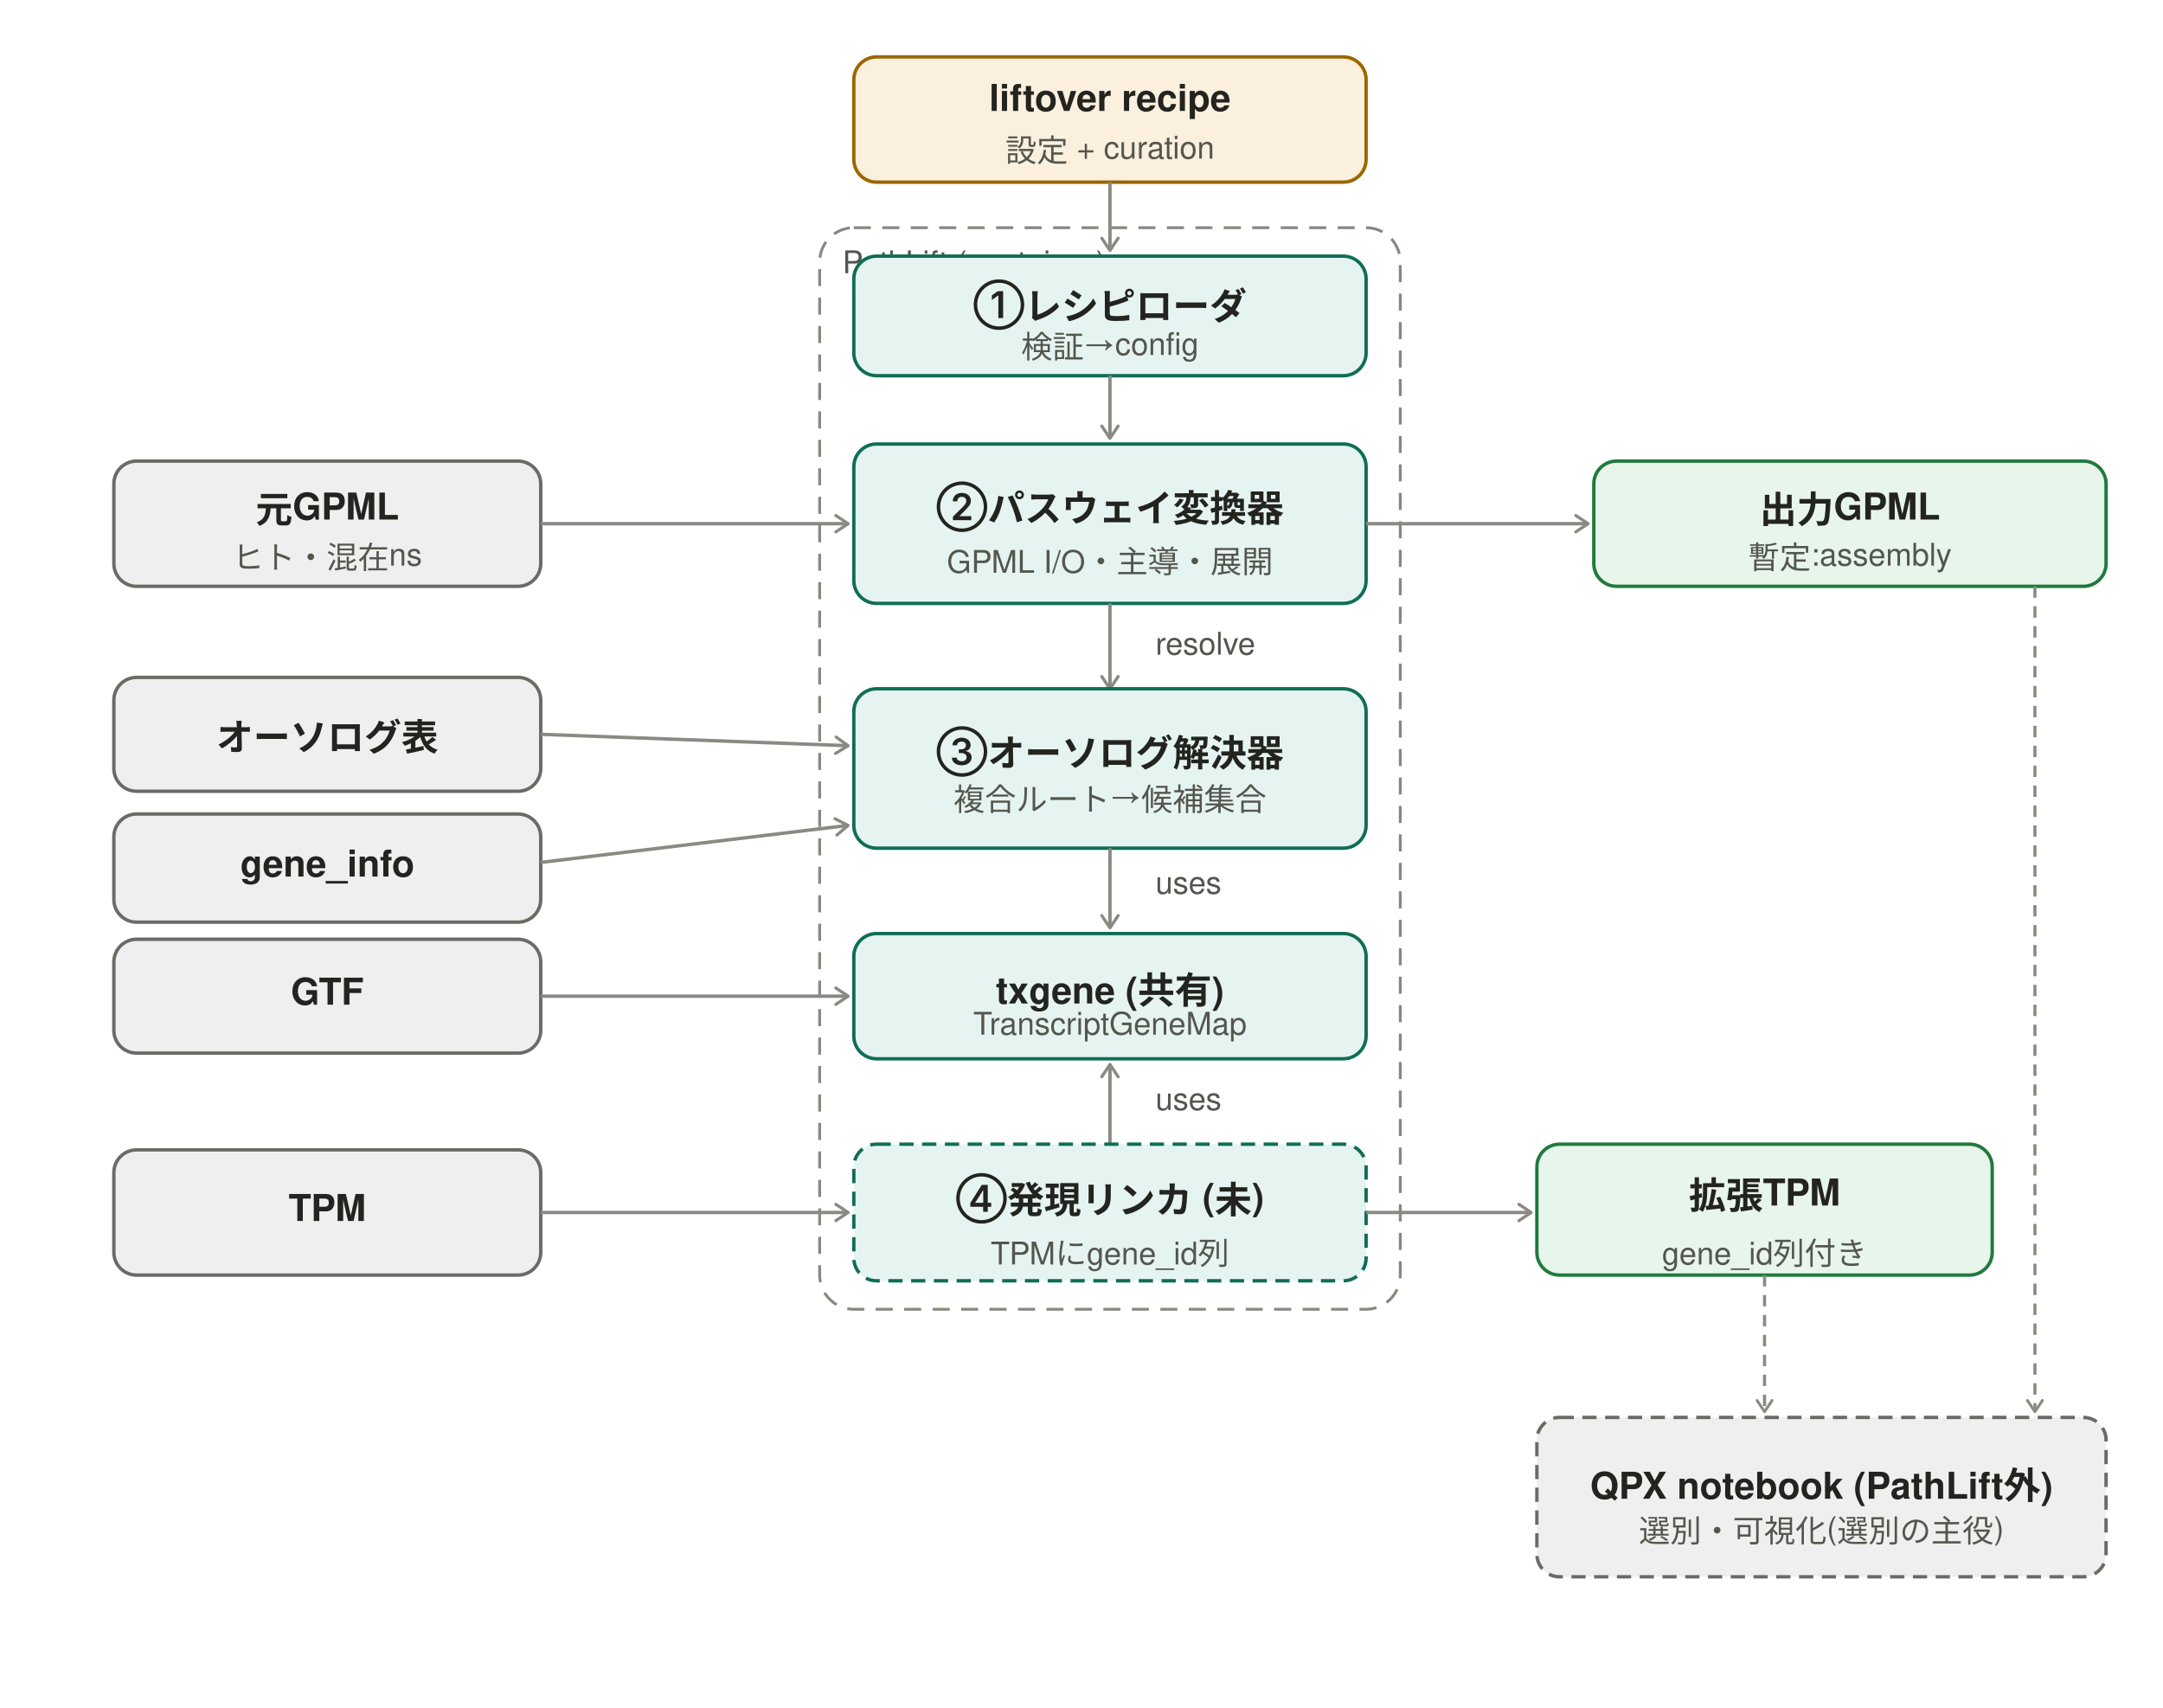
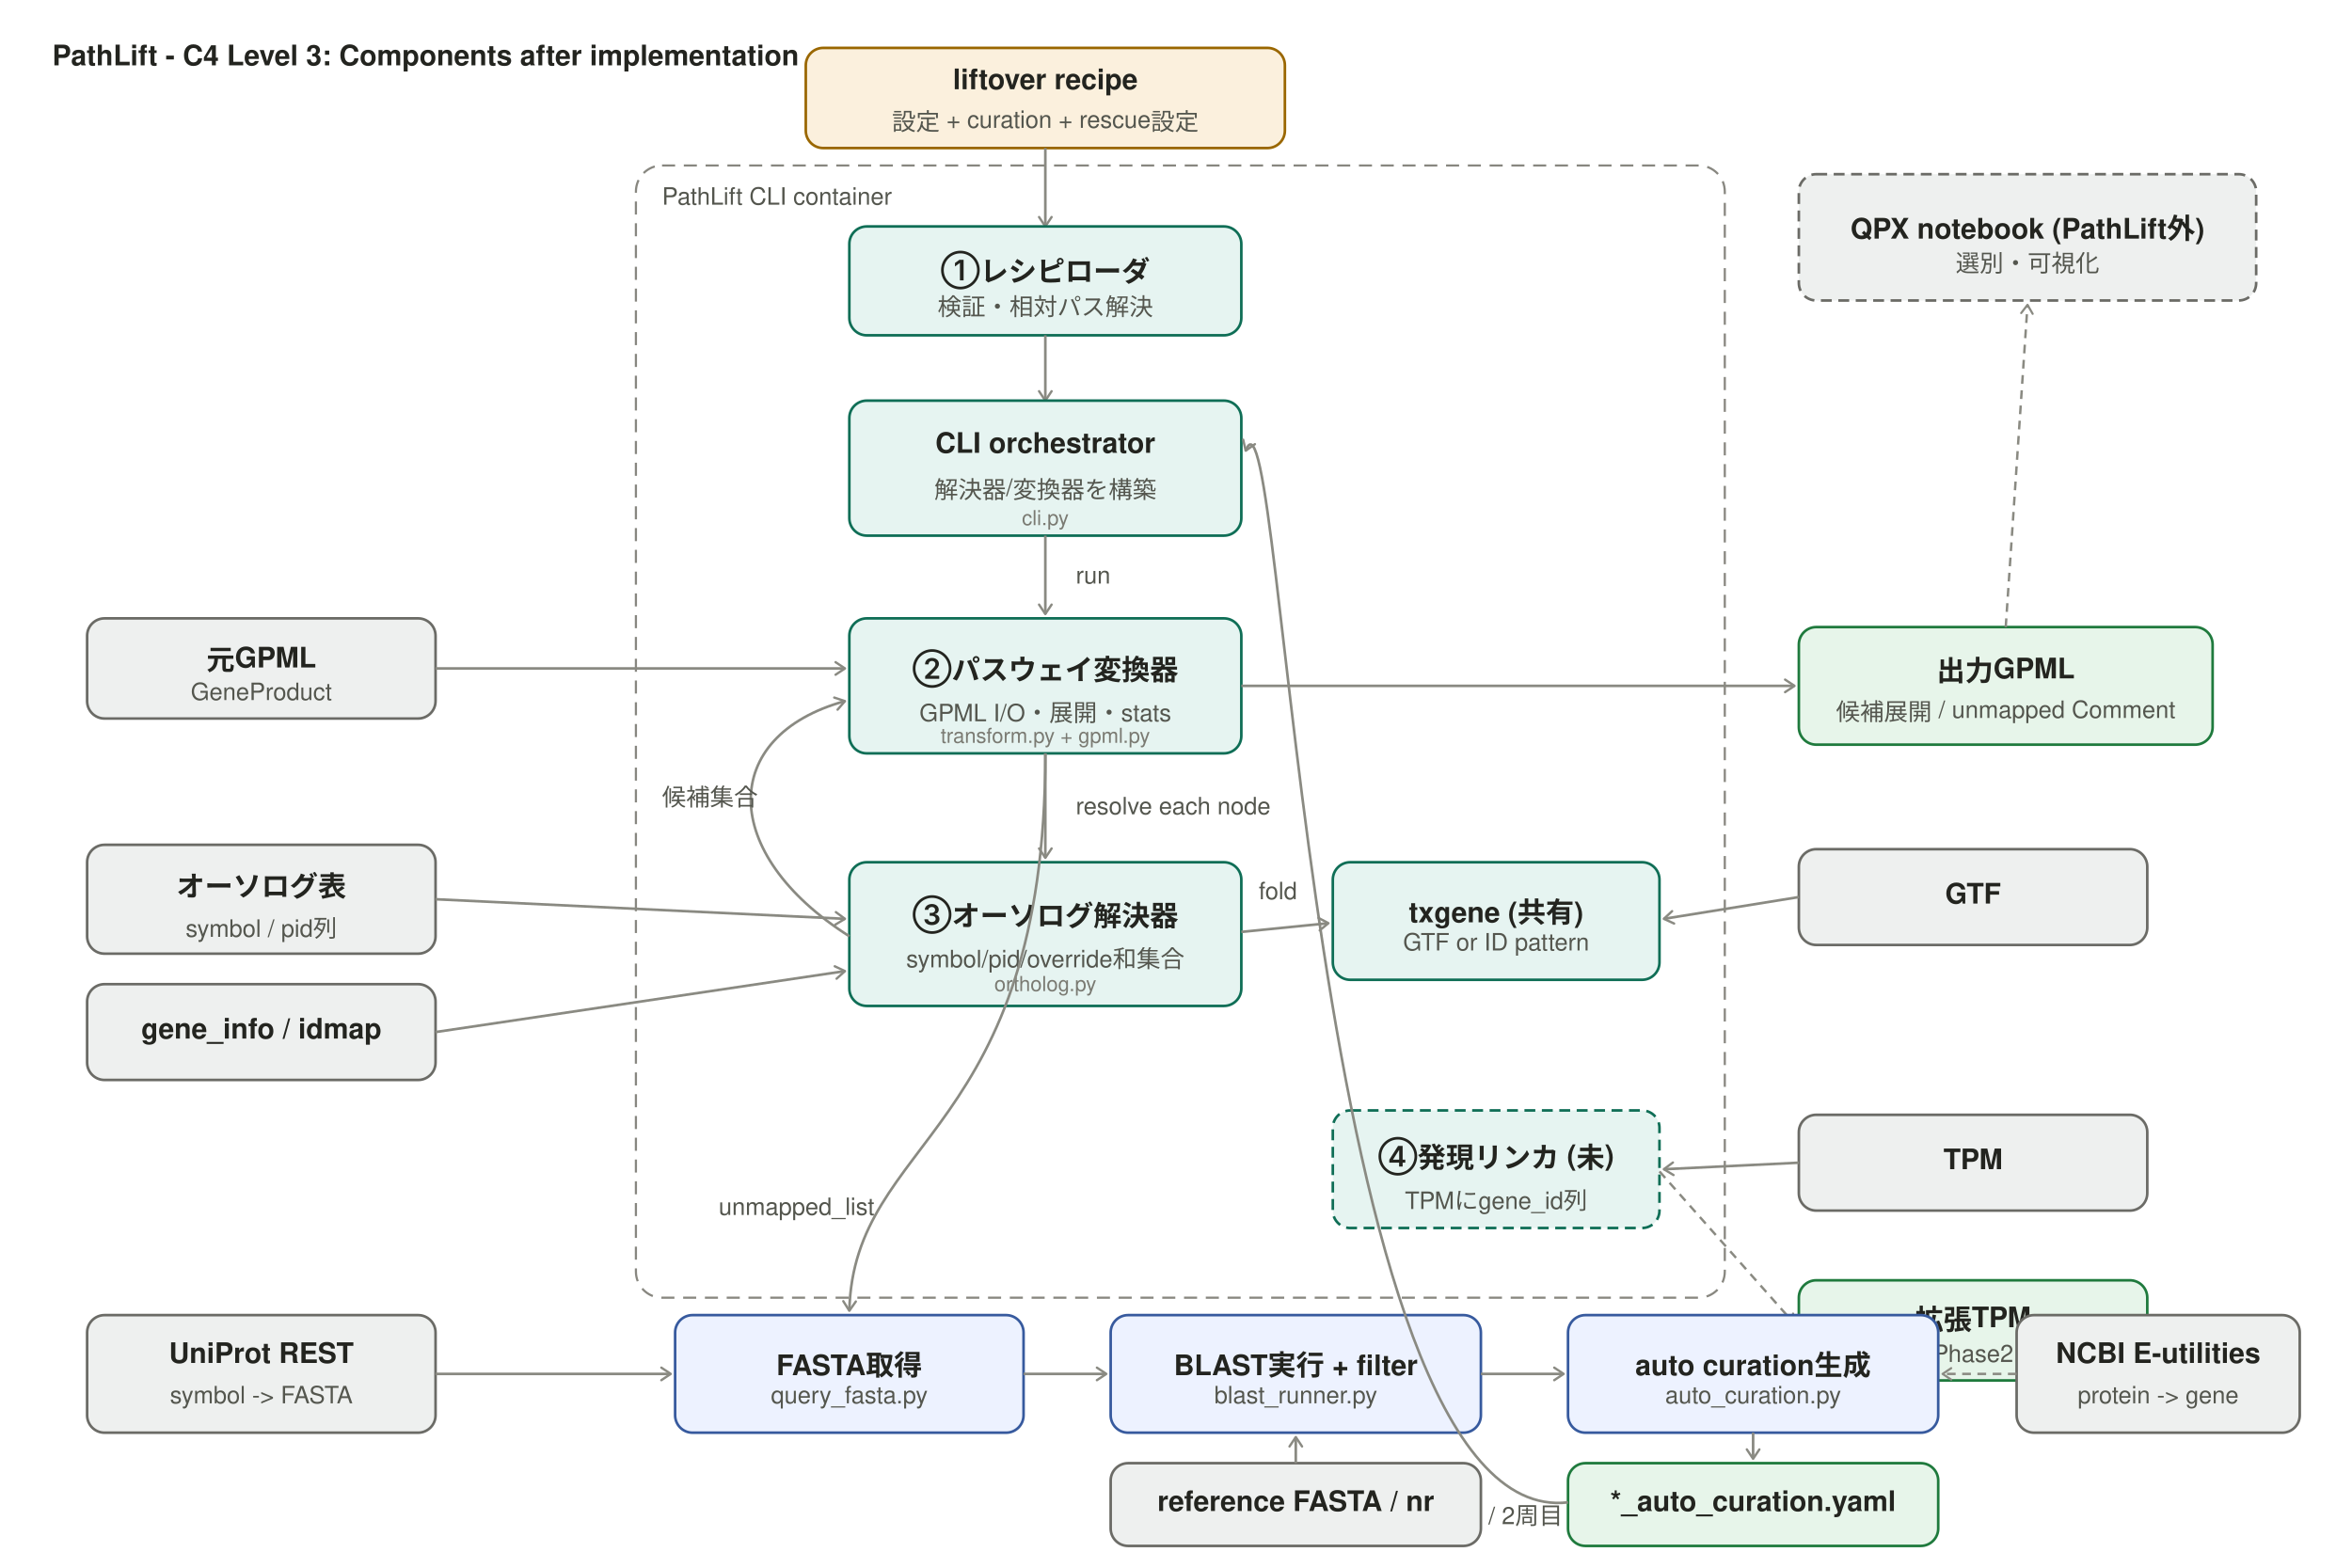
- <svg xmlns="http://www.w3.org/2000/svg" viewBox="0 0 760 600" font-family="-apple-system,BlinkMacSystemFont,'Segoe UI',Helvetica,Arial,sans-serif">
+ <svg xmlns="http://www.w3.org/2000/svg" viewBox="0 0 1080 720" font-family="-apple-system,BlinkMacSystemFont,'Segoe UI',Helvetica,Arial,sans-serif">
  <style>
    .teal{fill:#e6f4f1;stroke:#0F6E56;stroke-width:1.2}
    .amber{fill:#fbf0dd;stroke:#9a6700;stroke-width:1.2}
    .gray{fill:#eef0ef;stroke:#6b6b66;stroke-width:1.2}
    .green{fill:#e7f5ea;stroke:#1f7a3d;stroke-width:1.2}
+     .blue{fill:#edf2ff;stroke:#375a9e;stroke-width:1.2}
    .dash{stroke-dasharray:5 3}
    .th{font-size:13px;font-weight:600;fill:#23241f}
    .ts{font-size:11px;fill:#54564e}
+     .tag{font-size:9.5px;fill:#7a7a72}
    .edge{fill:none;stroke:#8a8a82;stroke-width:1.2}
    .edash{fill:none;stroke:#8a8a82;stroke-width:1.1;stroke-dasharray:4 3}
  </style>
  <defs>
    <marker id="arrow" viewBox="0 0 10 10" refX="8" refY="5" markerWidth="6" markerHeight="6" orient="auto-start-reverse">
      <path d="M2 1L8 5L2 9" fill="none" stroke="#8a8a82" stroke-width="1.5" stroke-linecap="round" stroke-linejoin="round" />
    </marker>
  </defs>
-   <rect x="288" y="80" width="204" height="380" rx="12" fill="none" stroke="#888780" stroke-width="1" stroke-dasharray="6 4" />
-   <text class="ts" x="296" y="96" text-anchor="start">PathLift (container)</text>
-   <rect class="amber" x="300" y="20" width="180" height="44" rx="8" />
-   <text class="th" x="390" y="36" text-anchor="middle" dominant-baseline="central">liftover recipe</text>
-   <text class="ts" x="390" y="52" text-anchor="middle" dominant-baseline="central">設定 + curation</text>
-   <line class="edge" x1="390" y1="64" x2="390" y2="88" marker-end="url(#arrow)" />
-   <rect class="teal" x="300" y="90" width="180" height="42" rx="8" />
-   <text class="th" x="390" y="105" text-anchor="middle" dominant-baseline="central">①レシピローダ</text>
-   <text class="ts" x="390" y="121" text-anchor="middle" dominant-baseline="central">検証→config</text>
-   <line class="edge" x1="390" y1="132" x2="390" y2="154" marker-end="url(#arrow)" />
-   <rect class="teal" x="300" y="156" width="180" height="56" rx="8" />
-   <text class="th" x="390" y="176" text-anchor="middle" dominant-baseline="central">②パスウェイ変換器</text>
-   <text class="ts" x="390" y="194" text-anchor="middle" dominant-baseline="central">GPML I/O・主導・展開</text>
-   <rect class="gray" x="40" y="162" width="150" height="44" rx="8" />
-   <text class="th" x="115" y="178" text-anchor="middle" dominant-baseline="central">元GPML</text>
-   <text class="ts" x="115" y="195" text-anchor="middle" dominant-baseline="central">ヒト・混在ns</text>
-   <line class="edge" x1="190" y1="184" x2="298" y2="184" marker-end="url(#arrow)" />
-   <rect class="green" x="560" y="162" width="180" height="44" rx="8" />
-   <text class="th" x="650" y="178" text-anchor="middle" dominant-baseline="central">出力GPML</text>
-   <text class="ts" x="650" y="195" text-anchor="middle" dominant-baseline="central">暫定:assembly</text>
-   <line class="edge" x1="480" y1="184" x2="558" y2="184" marker-end="url(#arrow)" />
-   <line class="edge" x1="390" y1="212" x2="390" y2="242" marker-end="url(#arrow)" />
-   <text class="ts" x="406" y="230" text-anchor="start">resolve</text>
-   <rect class="teal" x="300" y="242" width="180" height="56" rx="8" />
-   <text class="th" x="390" y="262" text-anchor="middle" dominant-baseline="central">③オーソログ解決器</text>
-   <text class="ts" x="390" y="280" text-anchor="middle" dominant-baseline="central">複合ルート→候補集合</text>
-   <rect class="gray" x="40" y="238" width="150" height="40" rx="8" />
-   <text class="th" x="115" y="258" text-anchor="middle" dominant-baseline="central">オーソログ表</text>
-   <line class="edge" x1="190" y1="258" x2="298" y2="262" marker-end="url(#arrow)" />
-   <rect class="gray" x="40" y="286" width="150" height="38" rx="8" />
-   <text class="th" x="115" y="305" text-anchor="middle" dominant-baseline="central">gene_info</text>
-   <line class="edge" x1="190" y1="303" x2="298" y2="290" marker-end="url(#arrow)" />
-   <line class="edge" x1="390" y1="298" x2="390" y2="326" marker-end="url(#arrow)" />
-   <text class="ts" x="406" y="314" text-anchor="start">uses</text>
-   <rect class="teal" x="300" y="328" width="180" height="44" rx="8" />
-   <text class="th" x="390" y="344" text-anchor="middle" dominant-baseline="central">txgene (共有)</text>
-   <text class="ts" x="390" y="361" text-anchor="middle" dominant-baseline="central">TranscriptGeneMap</text>
-   <rect class="gray" x="40" y="330" width="150" height="40" rx="8" />
-   <text class="th" x="115" y="350" text-anchor="middle" dominant-baseline="central">GTF</text>
-   <line class="edge" x1="190" y1="350" x2="298" y2="350" marker-end="url(#arrow)" />
-   <line class="edge" x1="390" y1="402" x2="390" y2="374" marker-end="url(#arrow)" />
-   <text class="ts" x="406" y="390" text-anchor="start">uses</text>
-   <rect class="teal dash" x="300" y="402" width="180" height="48" rx="8" />
-   <text class="th" x="390" y="419" text-anchor="middle" dominant-baseline="central">④発現リンカ (未)</text>
-   <text class="ts" x="390" y="437" text-anchor="middle" dominant-baseline="central">TPMにgene_id列</text>
-   <rect class="gray" x="40" y="404" width="150" height="44" rx="8" />
-   <text class="th" x="115" y="426" text-anchor="middle" dominant-baseline="central">TPM</text>
-   <line class="edge" x1="190" y1="426" x2="298" y2="426" marker-end="url(#arrow)" />
-   <rect class="green" x="540" y="402" width="160" height="46" rx="8" />
-   <text class="th" x="620" y="419" text-anchor="middle" dominant-baseline="central">拡張TPM</text>
-   <text class="ts" x="620" y="437" text-anchor="middle" dominant-baseline="central">gene_id列付き</text>
-   <line class="edge" x1="480" y1="426" x2="538" y2="426" marker-end="url(#arrow)" />
-   <rect class="gray dash" x="540" y="498" width="200" height="56" rx="8" />
-   <text class="th" x="640" y="518" text-anchor="middle" dominant-baseline="central">QPX notebook (PathLift外)</text>
-   <text class="ts" x="640" y="537" text-anchor="middle" dominant-baseline="central">選別・可視化(選別の主役)</text>
-   <path class="edash" d="M715 206 L715 496" marker-end="url(#arrow)" />
-   <path class="edash" d="M620 448 L620 496" marker-end="url(#arrow)" />
+   <text x="24" y="30" class="th" font-size="15">PathLift - C4 Level 3: Components after implementation</text>
+   <rect x="292" y="76" width="500" height="520" rx="12" fill="none" stroke="#888780" stroke-width="1" stroke-dasharray="6 4" />
+   <text class="ts" x="304" y="94" text-anchor="start">PathLift CLI container</text>
+   <rect class="amber" x="370" y="22" width="220" height="46" rx="8" />
+   <text class="th" x="480" y="38" text-anchor="middle" dominant-baseline="central">liftover recipe</text>
+   <text class="ts" x="480" y="55" text-anchor="middle" dominant-baseline="central">設定 + curation + rescue設定</text>
+   <line class="edge" x1="480" y1="68" x2="480" y2="104" marker-end="url(#arrow)" />
+   <rect class="teal" x="390" y="104" width="180" height="50" rx="8" />
+   <text class="th" x="480" y="122" text-anchor="middle" dominant-baseline="central">①レシピローダ</text>
+   <text class="ts" x="480" y="140" text-anchor="middle" dominant-baseline="central">検証・相対パス解決</text>
+   <line class="edge" x1="480" y1="154" x2="480" y2="184" marker-end="url(#arrow)" />
+   <rect class="teal" x="390" y="184" width="180" height="62" rx="8" />
+   <text class="th" x="480" y="205" text-anchor="middle" dominant-baseline="central">CLI orchestrator</text>
+   <text class="ts" x="480" y="224" text-anchor="middle" dominant-baseline="central">解決器/変換器を構築</text>
+   <text class="tag" x="480" y="239" text-anchor="middle" dominant-baseline="central">cli.py</text>
+   <rect class="teal" x="390" y="284" width="180" height="62" rx="8" />
+   <text class="th" x="480" y="305" text-anchor="middle" dominant-baseline="central">②パスウェイ変換器</text>
+   <text class="ts" x="480" y="324" text-anchor="middle" dominant-baseline="central">GPML I/O・展開・stats</text>
+   <text class="tag" x="480" y="339" text-anchor="middle" dominant-baseline="central">transform.py + gpml.py</text>
+   <rect class="teal" x="390" y="396" width="180" height="66" rx="8" />
+   <text class="th" x="480" y="418" text-anchor="middle" dominant-baseline="central">③オーソログ解決器</text>
+   <text class="ts" x="480" y="437" text-anchor="middle" dominant-baseline="central">symbol/pid/override和集合</text>
+   <text class="tag" x="480" y="453" text-anchor="middle" dominant-baseline="central">ortholog.py</text>
+   <rect class="teal" x="612" y="396" width="150" height="54" rx="8" />
+   <text class="th" x="687" y="415" text-anchor="middle" dominant-baseline="central">txgene (共有)</text>
+   <text class="ts" x="687" y="434" text-anchor="middle" dominant-baseline="central">GTF or ID pattern</text>
+   <rect class="teal dash" x="612" y="510" width="150" height="54" rx="8" />
+   <text class="th" x="687" y="529" text-anchor="middle" dominant-baseline="central">④発現リンカ (未)</text>
+   <text class="ts" x="687" y="548" text-anchor="middle" dominant-baseline="central">TPMにgene_id列</text>
+   <rect class="gray" x="40" y="284" width="160" height="46" rx="8" />
+   <text class="th" x="120" y="302" text-anchor="middle" dominant-baseline="central">元GPML</text>
+   <text class="ts" x="120" y="319" text-anchor="middle" dominant-baseline="central">GeneProduct</text>
+   <line class="edge" x1="200" y1="307" x2="388" y2="307" marker-end="url(#arrow)" />
+   <rect class="gray" x="40" y="388" width="160" height="50" rx="8" />
+   <text class="th" x="120" y="406" text-anchor="middle" dominant-baseline="central">オーソログ表</text>
+   <text class="ts" x="120" y="423" text-anchor="middle" dominant-baseline="central">symbol / pid列</text>
+   <line class="edge" x1="200" y1="413" x2="388" y2="422" marker-end="url(#arrow)" />
+   <rect class="gray" x="40" y="452" width="160" height="44" rx="8" />
+   <text class="th" x="120" y="474" text-anchor="middle" dominant-baseline="central">gene_info / idmap</text>
+   <line class="edge" x1="200" y1="474" x2="388" y2="446" marker-end="url(#arrow)" />
+   <rect class="gray" x="826" y="390" width="160" height="44" rx="8" />
+   <text class="th" x="906" y="412" text-anchor="middle" dominant-baseline="central">GTF</text>
+   <line class="edge" x1="826" y1="412" x2="764" y2="422" marker-end="url(#arrow)" />
+   <rect class="gray" x="826" y="512" width="160" height="44" rx="8" />
+   <text class="th" x="906" y="534" text-anchor="middle" dominant-baseline="central">TPM</text>
+   <line class="edge" x1="826" y1="534" x2="764" y2="537" marker-end="url(#arrow)" />
+   <line class="edge" x1="480" y1="246" x2="480" y2="282" marker-end="url(#arrow)" />
+   <text class="ts" x="494" y="268" text-anchor="start">run</text>
+   <line class="edge" x1="480" y1="346" x2="480" y2="394" marker-end="url(#arrow)" />
+   <text class="ts" x="494" y="374" text-anchor="start">resolve each node</text>
+   <path class="edge" d="M390 430 C330 392 330 338 388 322" marker-end="url(#arrow)" />
+   <text class="ts" x="304" y="370" text-anchor="start">候補集合</text>
+   <line class="edge" x1="570" y1="428" x2="610" y2="424" marker-end="url(#arrow)" />
+   <text class="ts" x="578" y="413" text-anchor="start">fold</text>
+   <rect class="green" x="826" y="288" width="190" height="54" rx="8" />
+   <text class="th" x="921" y="307" text-anchor="middle" dominant-baseline="central">出力GPML</text>
+   <text class="ts" x="921" y="326" text-anchor="middle" dominant-baseline="central">候補展開 / unmapped Comment</text>
+   <line class="edge" x1="570" y1="315" x2="824" y2="315" marker-end="url(#arrow)" />
+   <rect class="green" x="826" y="588" width="160" height="46" rx="8" />
+   <text class="th" x="906" y="605" text-anchor="middle" dominant-baseline="central">拡張TPM</text>
+   <text class="ts" x="906" y="623" text-anchor="middle" dominant-baseline="central">Phase2</text>
+   <path class="edash" d="M762 538 L824 608" marker-end="url(#arrow)" />
+   <rect class="blue" x="310" y="604" width="160" height="54" rx="8" />
+   <text class="th" x="390" y="623" text-anchor="middle" dominant-baseline="central">FASTA取得</text>
+   <text class="ts" x="390" y="642" text-anchor="middle" dominant-baseline="central">query_fasta.py</text>
+   <rect class="blue" x="510" y="604" width="170" height="54" rx="8" />
+   <text class="th" x="595" y="623" text-anchor="middle" dominant-baseline="central">BLAST実行 + filter</text>
+   <text class="ts" x="595" y="642" text-anchor="middle" dominant-baseline="central">blast_runner.py</text>
+   <rect class="blue" x="720" y="604" width="170" height="54" rx="8" />
+   <text class="th" x="805" y="623" text-anchor="middle" dominant-baseline="central">auto curation生成</text>
+   <text class="ts" x="805" y="642" text-anchor="middle" dominant-baseline="central">auto_curation.py</text>
+   <rect class="green" x="720" y="672" width="170" height="38" rx="8" />
+   <text class="th" x="805" y="691" text-anchor="middle" dominant-baseline="central">*_auto_curation.yaml</text>
+   <path class="edge" d="M480 346 C480 522 392 522 390 602" marker-end="url(#arrow)" />
+   <text class="ts" x="330" y="558" text-anchor="start">unmapped_list</text>
+   <line class="edge" x1="470" y1="631" x2="508" y2="631" marker-end="url(#arrow)" />
+   <line class="edge" x1="680" y1="631" x2="718" y2="631" marker-end="url(#arrow)" />
+   <line class="edge" x1="805" y1="658" x2="805" y2="670" marker-end="url(#arrow)" />
+   <path class="edge" d="M720 690 C600 704 590 160 572 207" marker-end="url(#arrow)" />
+   <text class="ts" x="608" y="700" text-anchor="start">reload curation / 2周目</text>
+   <rect class="gray" x="40" y="604" width="160" height="54" rx="8" />
+   <text class="th" x="120" y="623" text-anchor="middle" dominant-baseline="central">UniProt REST</text>
+   <text class="ts" x="120" y="642" text-anchor="middle" dominant-baseline="central">symbol -&gt; FASTA</text>
+   <line class="edge" x1="200" y1="631" x2="308" y2="631" marker-end="url(#arrow)" />
+   <rect class="gray" x="510" y="672" width="170" height="38" rx="8" />
+   <text class="th" x="595" y="691" text-anchor="middle" dominant-baseline="central">reference FASTA / nr</text>
+   <line class="edge" x1="595" y1="672" x2="595" y2="660" marker-end="url(#arrow)" />
+   <rect class="gray" x="926" y="604" width="130" height="54" rx="8" />
+   <text class="th" x="991" y="623" text-anchor="middle" dominant-baseline="central">NCBI E-utilities</text>
+   <text class="ts" x="991" y="642" text-anchor="middle" dominant-baseline="central">protein -&gt; gene</text>
+   <line class="edash" x1="926" y1="631" x2="892" y2="631" marker-end="url(#arrow)" />
+   <rect class="gray dash" x="826" y="80" width="210" height="58" rx="8" />
+   <text class="th" x="931" y="101" text-anchor="middle" dominant-baseline="central">QPX notebook (PathLift外)</text>
+   <text class="ts" x="931" y="120" text-anchor="middle" dominant-baseline="central">選別・可視化</text>
+   <path class="edash" d="M921 288 L931 140" marker-end="url(#arrow)" />
</svg>
